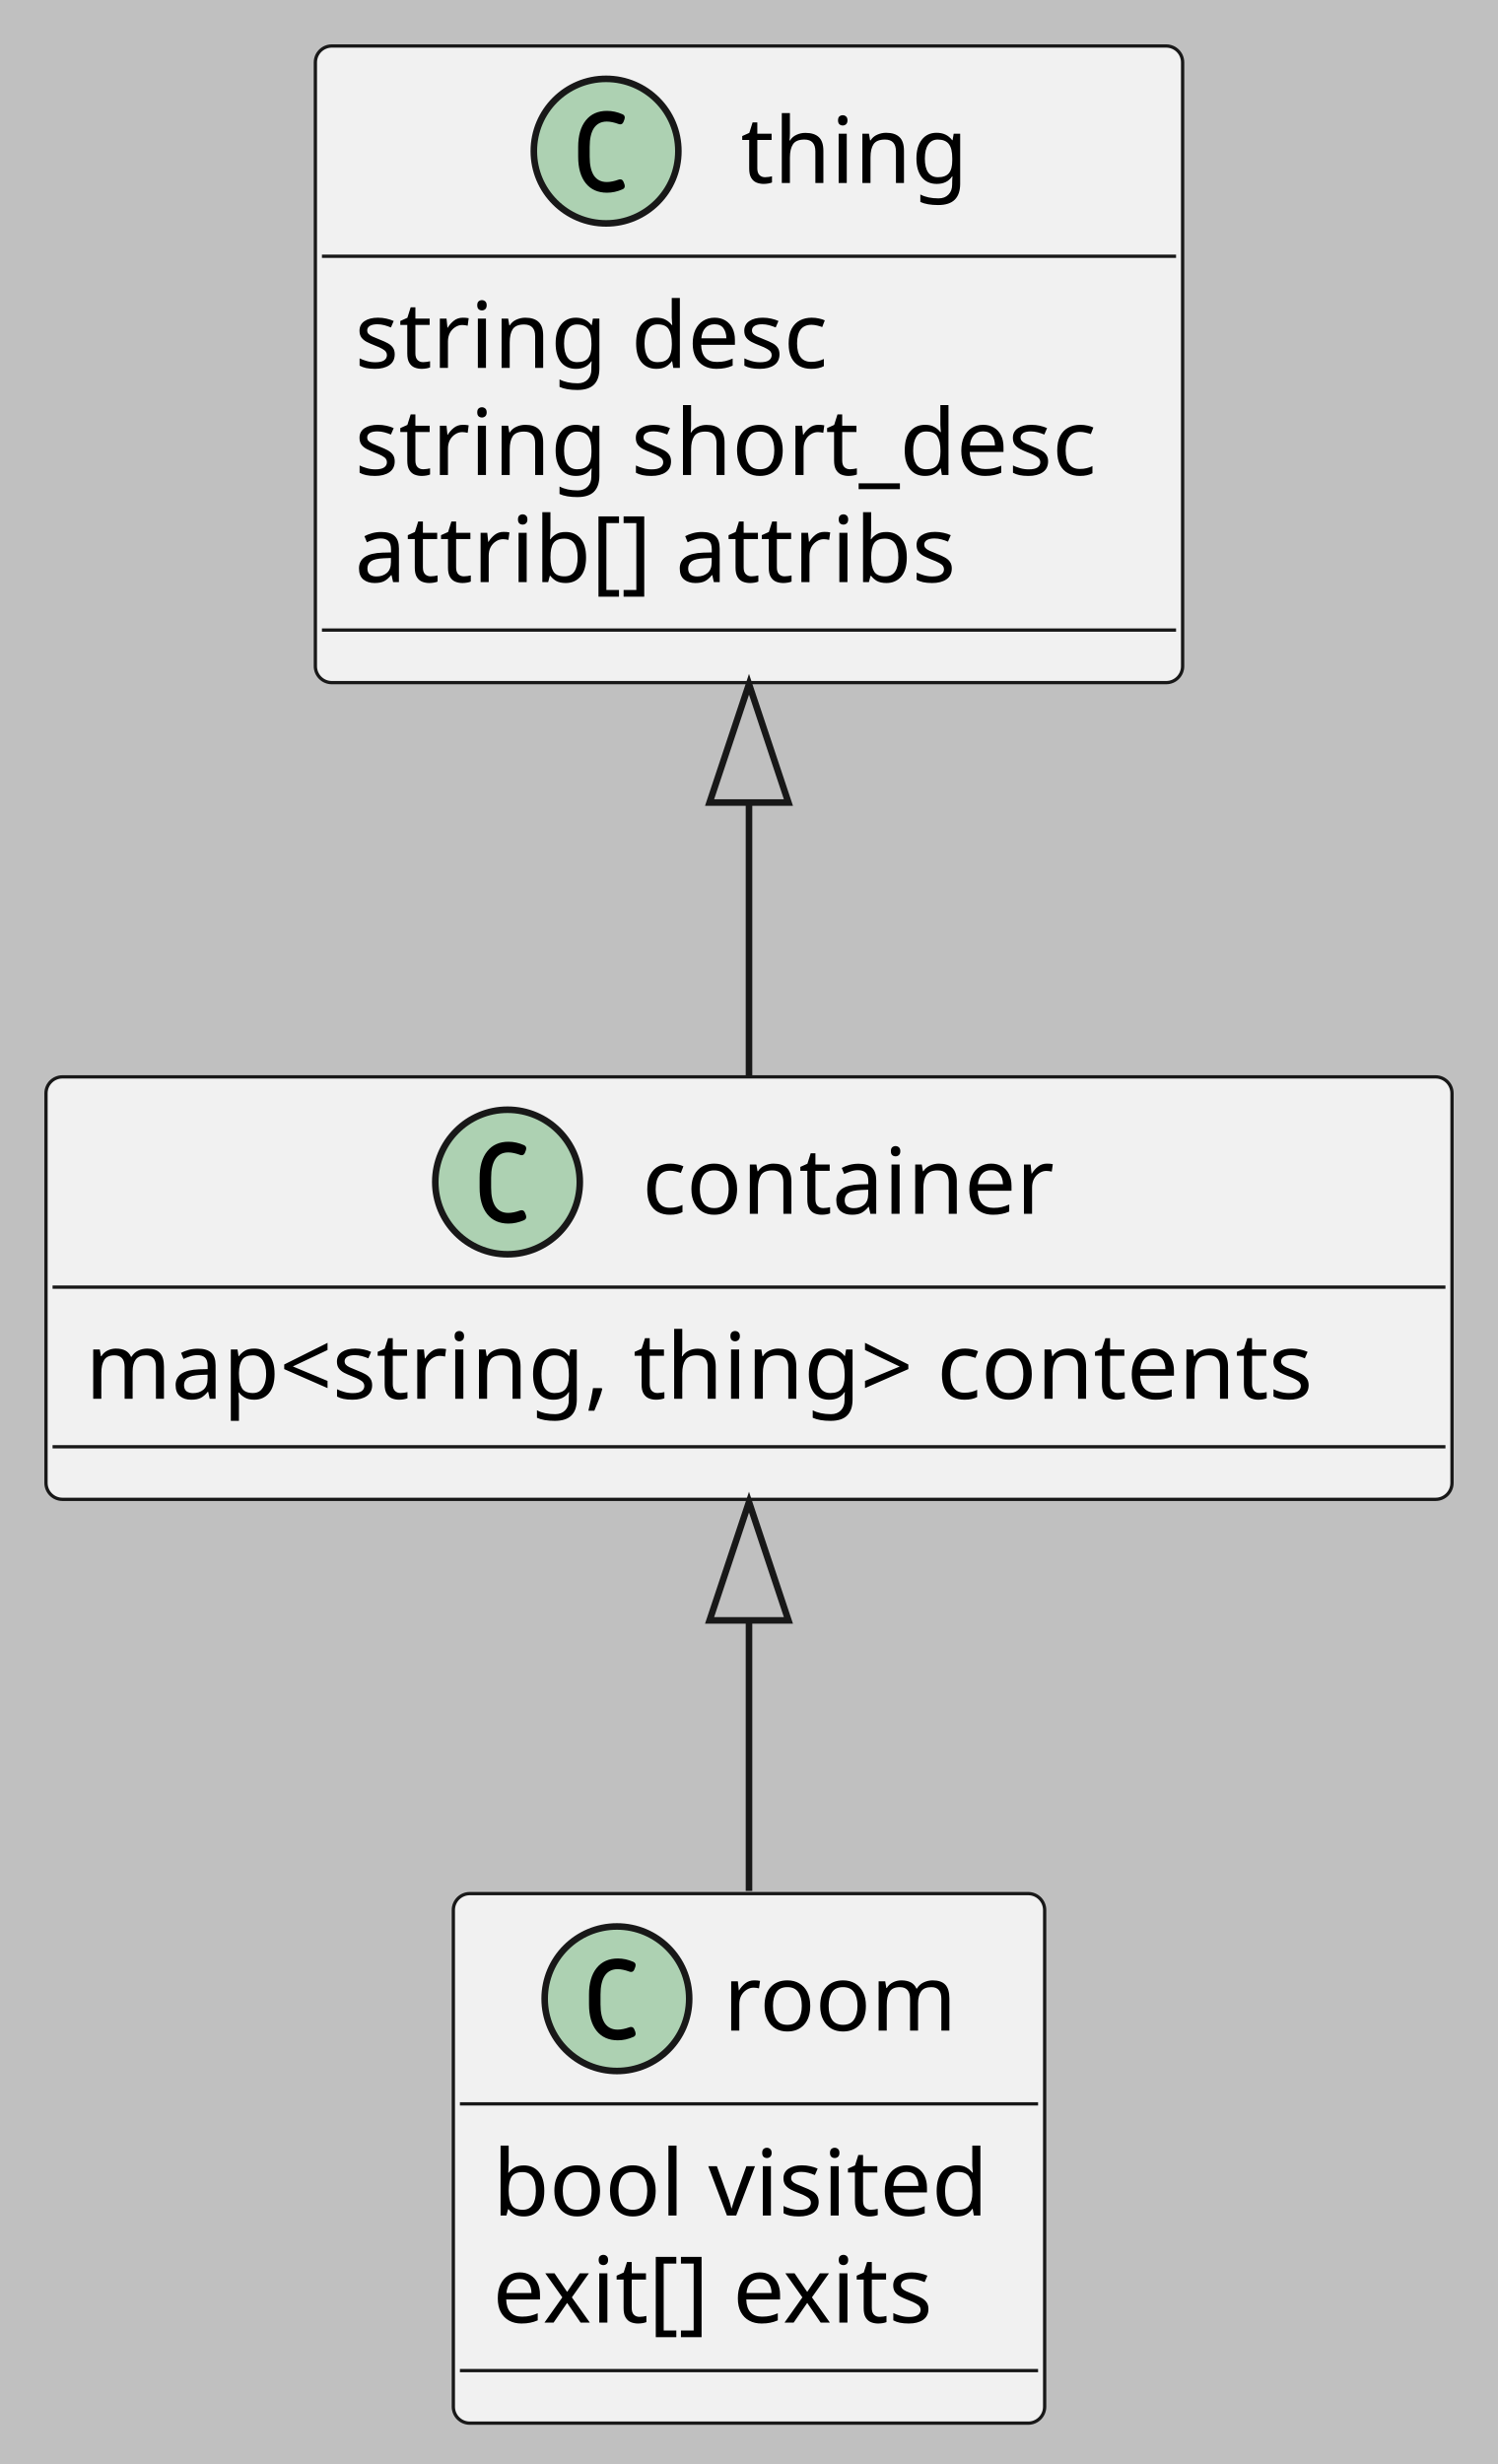
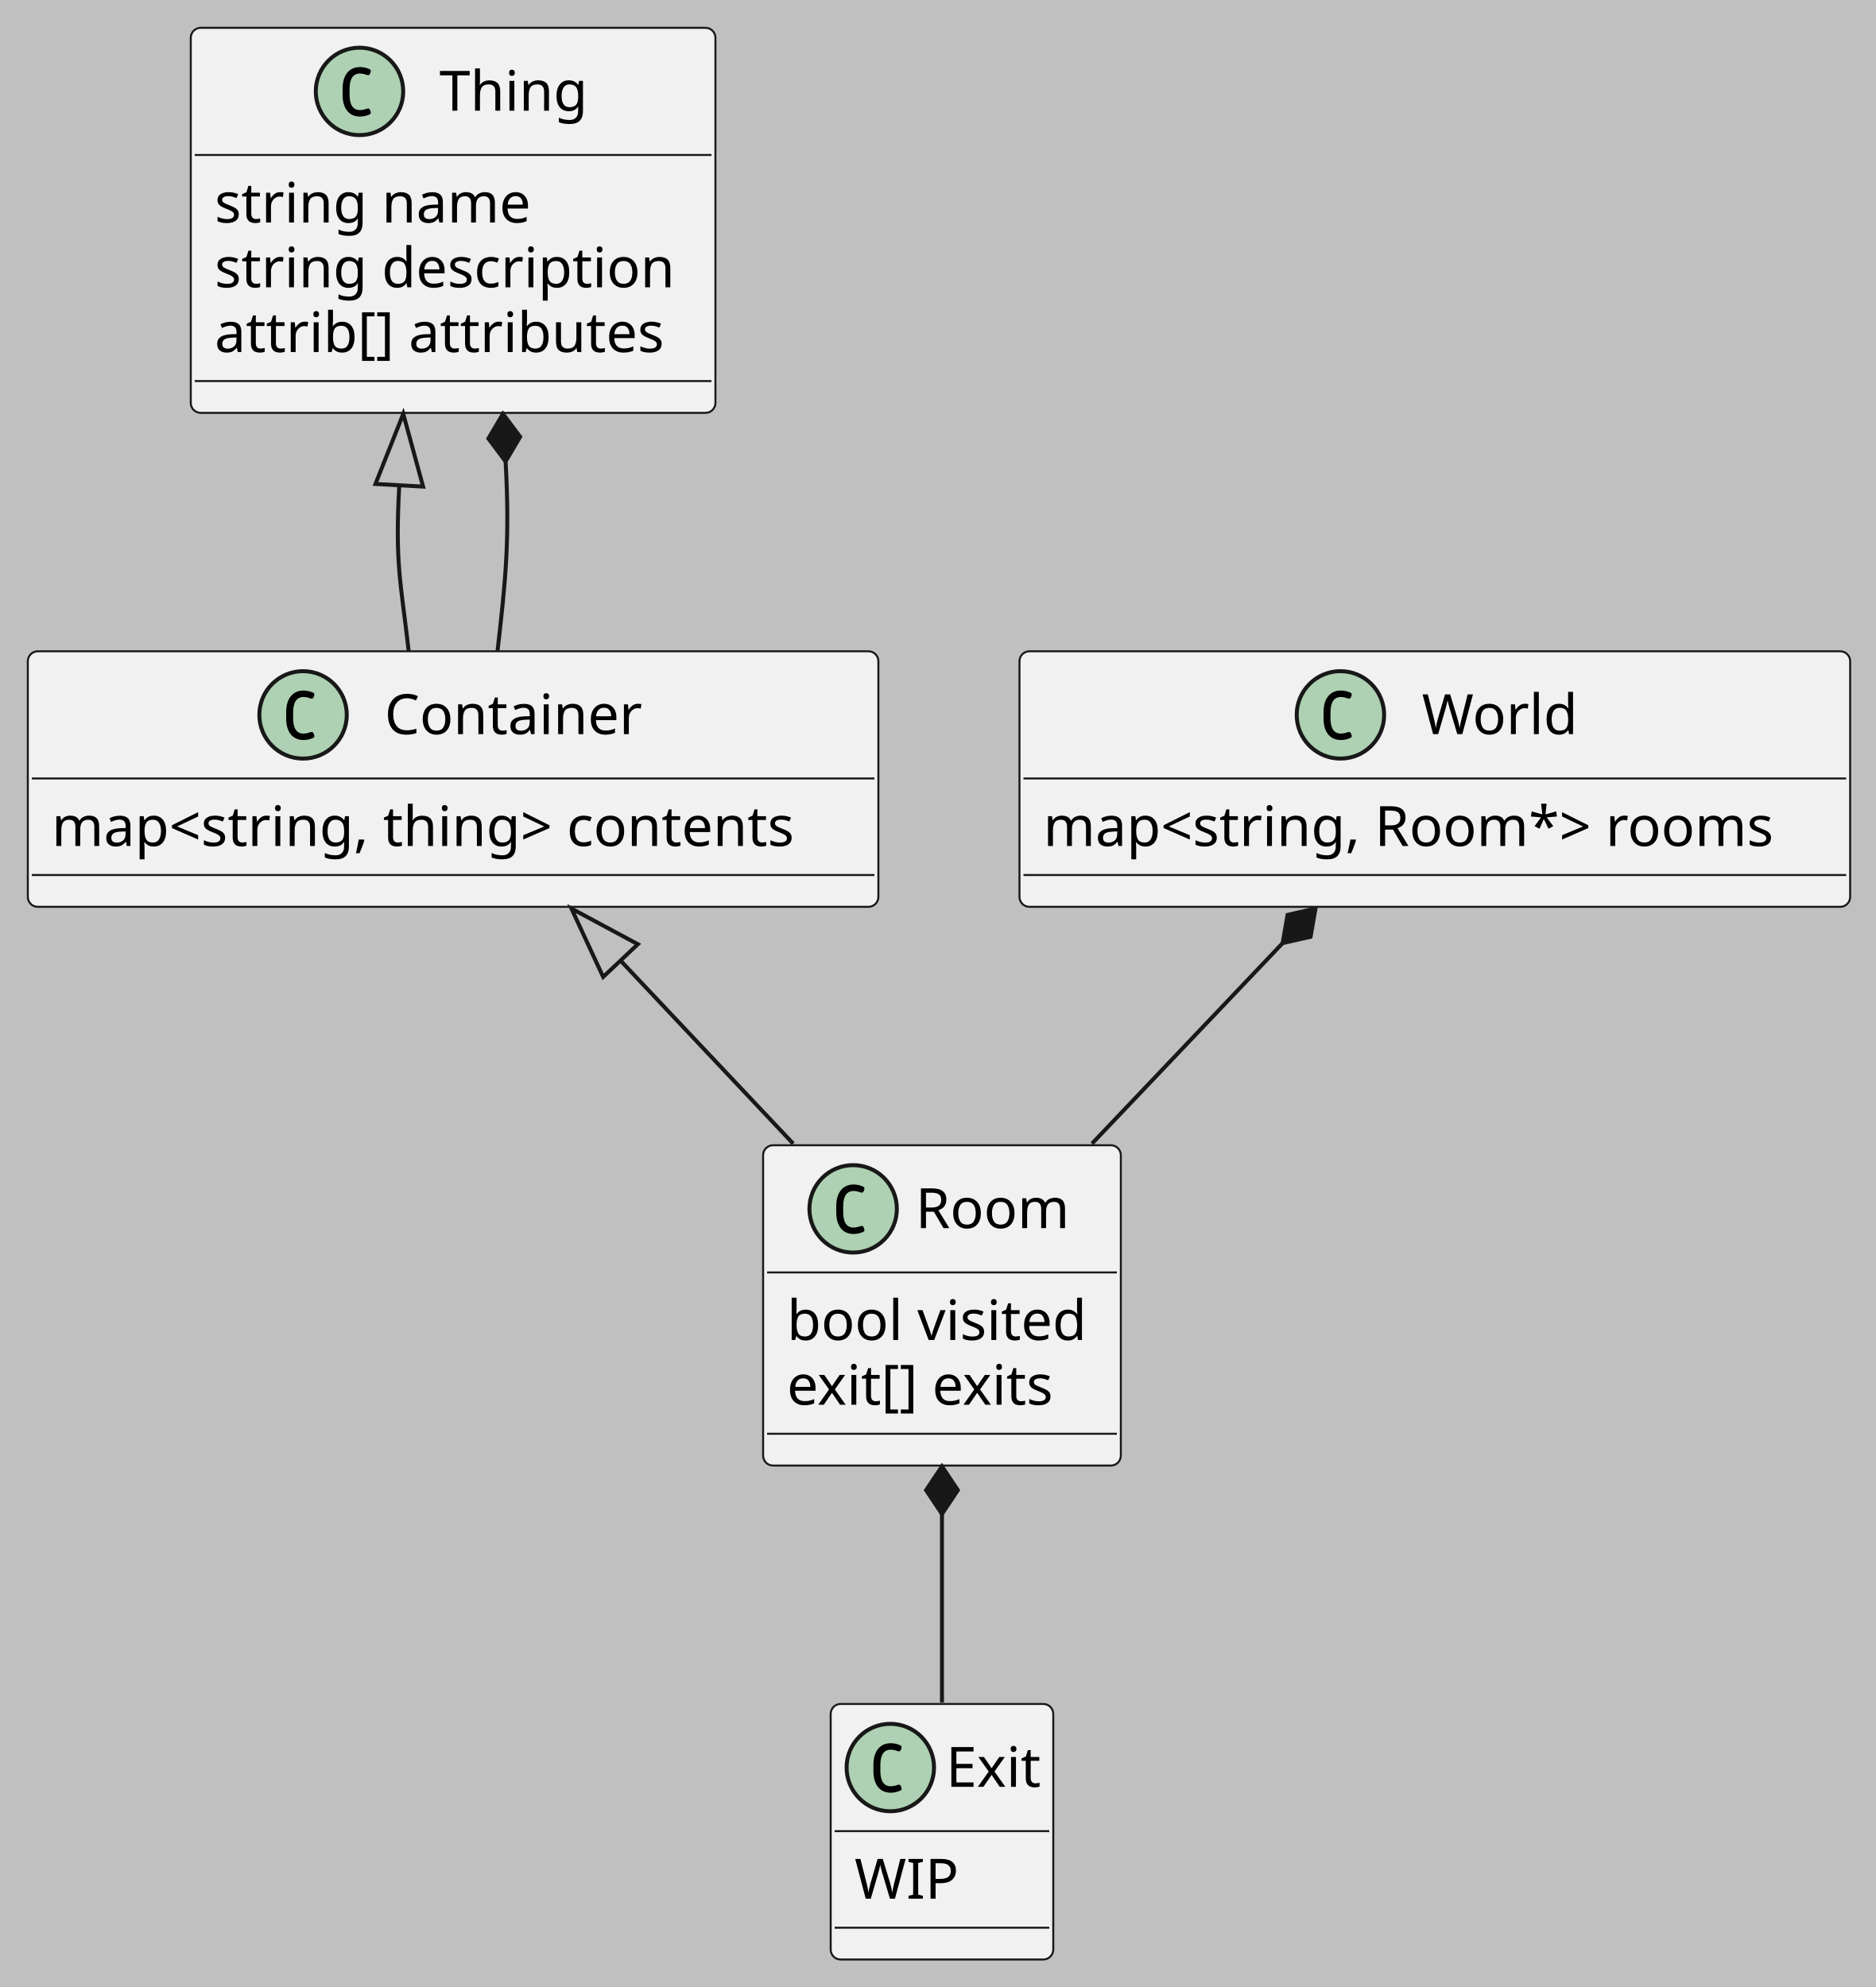
- <svg xmlns="http://www.w3.org/2000/svg" contentStyleType="text/css" height="375px" preserveAspectRatio="none" style="width:228px;height:375px;background:#C0C0C0;" version="1.1" viewBox="0 0 228 375" width="228px" zoomAndPan="magnify">
+ <svg xmlns="http://www.w3.org/2000/svg" contentStyleType="text/css" height="500px" preserveAspectRatio="none" style="width:472px;height:500px;background:#C0C0C0;" version="1.1" viewBox="0 0 472 500" width="472px" zoomAndPan="magnify">
  <defs />
  <g>
-     <rect fill="#C0C0C0" height="375" style="stroke:none;stroke-width:1.0;" width="228" x="0" y="0" />
-     <g id="elem_thing">
-       <rect codeLine="4" fill="#F1F1F1" height="96.891" id="thing" rx="2.5" ry="2.5" style="stroke:#181818;stroke-width:0.5;" width="132" x="48" y="7" />
-       <ellipse cx="92.25" cy="23" fill="#ADD1B2" rx="11" ry="11" style="stroke:#181818;stroke-width:1.0;" />
-       <path d="M95.047,28.047 Q95.094,28.203 95.094,28.312 Q95.094,28.672 94.75,28.812 Q93.578,29.328 92.391,29.328 Q90.312,29.328 89.156,27.891 Q88,26.438 88,23.859 L88,22.359 Q88,19.766 89.156,18.328 Q90.312,16.875 92.391,16.875 Q93.578,16.875 94.75,17.391 Q95.094,17.547 95.094,17.891 Q95.094,18.016 95.047,18.156 L94.891,18.562 Q94.734,18.922 94.406,18.922 Q94.266,18.922 94.156,18.875 Q93.125,18.5 92.359,18.5 Q91.078,18.5 90.406,19.484 Q89.75,20.469 89.75,22.359 L89.75,23.859 Q89.75,25.75 90.406,26.734 Q91.078,27.703 92.359,27.703 Q93.141,27.703 94.141,27.344 Q94.266,27.297 94.406,27.297 Q94.734,27.297 94.891,27.656 L95.047,28.047 Z " fill="#000000" />
-       <text fill="#000000" font-family="sans-serif" font-size="14" lengthAdjust="spacing" textLength="35" x="112.75" y="27.847">thing</text>
+     <rect fill="#C0C0C0" height="500" style="stroke:none;stroke-width:1.0;" width="472" x="0" y="0" />
+     <g id="elem_Thing">
+       <rect codeLine="4" fill="#F1F1F1" height="96.891" id="Thing" rx="2.5" ry="2.5" style="stroke:#181818;stroke-width:0.5;" width="132" x="48" y="7" />
+       <ellipse cx="90.45" cy="23" fill="#ADD1B2" rx="11" ry="11" style="stroke:#181818;stroke-width:1.0;" />
+       <path d="M93.247,28.047 Q93.294,28.203 93.294,28.312 Q93.294,28.672 92.95,28.812 Q91.778,29.328 90.591,29.328 Q88.513,29.328 87.356,27.891 Q86.2,26.438 86.2,23.859 L86.2,22.359 Q86.2,19.766 87.356,18.328 Q88.513,16.875 90.591,16.875 Q91.778,16.875 92.95,17.391 Q93.294,17.547 93.294,17.891 Q93.294,18.016 93.247,18.156 L93.091,18.562 Q92.934,18.922 92.606,18.922 Q92.466,18.922 92.356,18.875 Q91.325,18.5 90.559,18.5 Q89.278,18.5 88.606,19.484 Q87.95,20.469 87.95,22.359 L87.95,23.859 Q87.95,25.75 88.606,26.734 Q89.278,27.703 90.559,27.703 Q91.341,27.703 92.341,27.344 Q92.466,27.297 92.606,27.297 Q92.934,27.297 93.091,27.656 L93.247,28.047 Z " fill="#000000" />
+       <text fill="#000000" font-family="sans-serif" font-size="14" lengthAdjust="spacing" textLength="39" x="110.55" y="27.847">Thing</text>
      <line style="stroke:#181818;stroke-width:0.5;" x1="49" x2="179" y1="39" y2="39" />
-       <text fill="#000000" font-family="sans-serif" font-size="14" lengthAdjust="spacing" textLength="77" x="54" y="55.995">string desc</text>
-       <text fill="#000000" font-family="sans-serif" font-size="14" lengthAdjust="spacing" textLength="120" x="54" y="72.292">string short_desc</text>
-       <text fill="#000000" font-family="sans-serif" font-size="14" lengthAdjust="spacing" textLength="92" x="54" y="88.589">attrib[] attribs</text>
+       <text fill="#000000" font-family="sans-serif" font-size="14" lengthAdjust="spacing" textLength="82" x="54" y="55.995">string name</text>
+       <text fill="#000000" font-family="sans-serif" font-size="14" lengthAdjust="spacing" textLength="120" x="54" y="72.292">string description</text>
+       <text fill="#000000" font-family="sans-serif" font-size="14" lengthAdjust="spacing" textLength="115" x="54" y="88.589">attrib[] attributes</text>
      <line style="stroke:#181818;stroke-width:0.5;" x1="49" x2="179" y1="95.891" y2="95.891" />
    </g>
-     <g id="elem_container">
-       <rect codeLine="10" fill="#F1F1F1" height="64.297" id="container" rx="2.5" ry="2.5" style="stroke:#181818;stroke-width:0.5;" width="214" x="7" y="163.89" />
-       <ellipse cx="77.25" cy="179.89" fill="#ADD1B2" rx="11" ry="11" style="stroke:#181818;stroke-width:1.0;" />
-       <path d="M80.047,184.937 Q80.094,185.093 80.094,185.202 Q80.094,185.562 79.75,185.702 Q78.578,186.218 77.391,186.218 Q75.312,186.218 74.156,184.781 Q73,183.327 73,180.749 L73,179.249 Q73,176.656 74.156,175.218 Q75.312,173.765 77.391,173.765 Q78.578,173.765 79.75,174.281 Q80.094,174.437 80.094,174.781 Q80.094,174.906 80.047,175.046 L79.891,175.452 Q79.734,175.812 79.406,175.812 Q79.266,175.812 79.156,175.765 Q78.125,175.39 77.359,175.39 Q76.078,175.39 75.406,176.374 Q74.75,177.359 74.75,179.249 L74.75,180.749 Q74.75,182.64 75.406,183.624 Q76.078,184.593 77.359,184.593 Q78.141,184.593 79.141,184.234 Q79.266,184.187 79.406,184.187 Q79.734,184.187 79.891,184.546 L80.047,184.937 Z " fill="#000000" />
-       <text fill="#000000" font-family="sans-serif" font-size="14" lengthAdjust="spacing" textLength="65" x="97.75" y="184.737">container</text>
+     <g id="elem_Container">
+       <rect codeLine="10" fill="#F1F1F1" height="64.297" id="Container" rx="2.5" ry="2.5" style="stroke:#181818;stroke-width:0.5;" width="214" x="7" y="163.89" />
+       <ellipse cx="76.25" cy="179.89" fill="#ADD1B2" rx="11" ry="11" style="stroke:#181818;stroke-width:1.0;" />
+       <path d="M79.047,184.937 Q79.094,185.093 79.094,185.202 Q79.094,185.562 78.75,185.702 Q77.578,186.218 76.391,186.218 Q74.312,186.218 73.156,184.781 Q72,183.327 72,180.749 L72,179.249 Q72,176.656 73.156,175.218 Q74.312,173.765 76.391,173.765 Q77.578,173.765 78.75,174.281 Q79.094,174.437 79.094,174.781 Q79.094,174.906 79.047,175.046 L78.891,175.452 Q78.734,175.812 78.406,175.812 Q78.266,175.812 78.156,175.765 Q77.125,175.39 76.359,175.39 Q75.078,175.39 74.406,176.374 Q73.75,177.359 73.75,179.249 L73.75,180.749 Q73.75,182.64 74.406,183.624 Q75.078,184.593 76.359,184.593 Q77.141,184.593 78.141,184.234 Q78.266,184.187 78.406,184.187 Q78.734,184.187 78.891,184.546 L79.047,184.937 Z " fill="#000000" />
+       <text fill="#000000" font-family="sans-serif" font-size="14" lengthAdjust="spacing" textLength="67" x="96.75" y="184.737">Container</text>
      <line style="stroke:#181818;stroke-width:0.5;" x1="8" x2="220" y1="195.89" y2="195.89" />
      <text fill="#000000" font-family="sans-serif" font-size="14" lengthAdjust="spacing" textLength="202" x="13" y="212.885">map&lt;string, thing&gt; contents</text>
      <line style="stroke:#181818;stroke-width:0.5;" x1="8" x2="220" y1="220.187" y2="220.187" />
    </g>
-     <g id="elem_room">
-       <rect codeLine="14" fill="#F1F1F1" height="80.594" id="room" rx="2.5" ry="2.5" style="stroke:#181818;stroke-width:0.5;" width="90" x="69" y="288.19" />
-       <ellipse cx="93.9" cy="304.19" fill="#ADD1B2" rx="11" ry="11" style="stroke:#181818;stroke-width:1.0;" />
-       <path d="M96.697,309.237 Q96.744,309.393 96.744,309.502 Q96.744,309.862 96.4,310.002 Q95.228,310.518 94.041,310.518 Q91.963,310.518 90.806,309.081 Q89.65,307.627 89.65,305.049 L89.65,303.549 Q89.65,300.956 90.806,299.518 Q91.963,298.065 94.041,298.065 Q95.228,298.065 96.4,298.581 Q96.744,298.737 96.744,299.081 Q96.744,299.206 96.697,299.346 L96.541,299.752 Q96.384,300.112 96.056,300.112 Q95.916,300.112 95.806,300.065 Q94.775,299.69 94.009,299.69 Q92.728,299.69 92.056,300.674 Q91.4,301.659 91.4,303.549 L91.4,305.049 Q91.4,306.94 92.056,307.924 Q92.728,308.893 94.009,308.893 Q94.791,308.893 95.791,308.534 Q95.916,308.487 96.056,308.487 Q96.384,308.487 96.541,308.846 L96.697,309.237 Z " fill="#000000" />
-       <text fill="#000000" font-family="sans-serif" font-size="14" lengthAdjust="spacing" textLength="36" x="110.1" y="309.037">room</text>
-       <line style="stroke:#181818;stroke-width:0.5;" x1="70" x2="158" y1="320.19" y2="320.19" />
-       <text fill="#000000" font-family="sans-serif" font-size="14" lengthAdjust="spacing" textLength="78" x="75" y="337.185">bool visited</text>
-       <text fill="#000000" font-family="sans-serif" font-size="14" lengthAdjust="spacing" textLength="70" x="75" y="353.482">exit[] exits</text>
-       <line style="stroke:#181818;stroke-width:0.5;" x1="70" x2="158" y1="360.784" y2="360.784" />
+     <g id="elem_Room">
+       <rect codeLine="14" fill="#F1F1F1" height="80.594" id="Room" rx="2.5" ry="2.5" style="stroke:#181818;stroke-width:0.5;" width="90" x="192" y="288.19" />
+       <ellipse cx="214.65" cy="304.19" fill="#ADD1B2" rx="11" ry="11" style="stroke:#181818;stroke-width:1.0;" />
+       <path d="M217.447,309.237 Q217.494,309.393 217.494,309.502 Q217.494,309.862 217.15,310.002 Q215.978,310.518 214.791,310.518 Q212.713,310.518 211.556,309.081 Q210.4,307.627 210.4,305.049 L210.4,303.549 Q210.4,300.956 211.556,299.518 Q212.713,298.065 214.791,298.065 Q215.978,298.065 217.15,298.581 Q217.494,298.737 217.494,299.081 Q217.494,299.206 217.447,299.346 L217.291,299.752 Q217.134,300.112 216.806,300.112 Q216.666,300.112 216.556,300.065 Q215.525,299.69 214.759,299.69 Q213.478,299.69 212.806,300.674 Q212.15,301.659 212.15,303.549 L212.15,305.049 Q212.15,306.94 212.806,307.924 Q213.478,308.893 214.759,308.893 Q215.541,308.893 216.541,308.534 Q216.666,308.487 216.806,308.487 Q217.134,308.487 217.291,308.846 L217.447,309.237 Z " fill="#000000" />
+       <text fill="#000000" font-family="sans-serif" font-size="14" lengthAdjust="spacing" textLength="41" x="230.35" y="309.037">Room</text>
+       <line style="stroke:#181818;stroke-width:0.5;" x1="193" x2="281" y1="320.19" y2="320.19" />
+       <text fill="#000000" font-family="sans-serif" font-size="14" lengthAdjust="spacing" textLength="78" x="198" y="337.185">bool visited</text>
+       <text fill="#000000" font-family="sans-serif" font-size="14" lengthAdjust="spacing" textLength="70" x="198" y="353.482">exit[] exits</text>
+       <line style="stroke:#181818;stroke-width:0.5;" x1="193" x2="281" y1="360.784" y2="360.784" />
    </g>
-     <g id="link_thing_container">
-       <path codeLine="19" d="M114,122.14 C114,141.87 114,146.2 114,163.79 " fill="none" id="thing-backto-container" style="stroke:#181818;stroke-width:1.0;" />
-       <polygon fill="none" points="114,104.14,108,122.14,120,122.14,114,104.14" style="stroke:#181818;stroke-width:1.0;" />
+     <g id="elem_Exit">
+       <rect codeLine="31" fill="#F1F1F1" height="64.297" id="Exit" rx="2.5" ry="2.5" style="stroke:#181818;stroke-width:0.5;" width="56" x="209" y="428.78" />
+       <ellipse cx="224" cy="444.78" fill="#ADD1B2" rx="11" ry="11" style="stroke:#181818;stroke-width:1.0;" />
+       <path d="M226.797,449.827 Q226.844,449.983 226.844,450.092 Q226.844,450.452 226.5,450.592 Q225.328,451.108 224.141,451.108 Q222.062,451.108 220.906,449.671 Q219.75,448.217 219.75,445.639 L219.75,444.139 Q219.75,441.546 220.906,440.108 Q222.062,438.655 224.141,438.655 Q225.328,438.655 226.5,439.171 Q226.844,439.327 226.844,439.671 Q226.844,439.796 226.797,439.936 L226.641,440.342 Q226.484,440.702 226.156,440.702 Q226.016,440.702 225.906,440.655 Q224.875,440.28 224.109,440.28 Q222.828,440.28 222.156,441.264 Q221.5,442.249 221.5,444.139 L221.5,445.639 Q221.5,447.53 222.156,448.514 Q222.828,449.483 224.109,449.483 Q224.891,449.483 225.891,449.124 Q226.016,449.077 226.156,449.077 Q226.484,449.077 226.641,449.436 L226.797,449.827 Z " fill="#000000" />
+       <text fill="#000000" font-family="sans-serif" font-size="14" lengthAdjust="spacing" textLength="24" x="238" y="449.627">Exit</text>
+       <line style="stroke:#181818;stroke-width:0.5;" x1="210" x2="264" y1="460.78" y2="460.78" />
+       <text fill="#000000" font-family="sans-serif" font-size="14" lengthAdjust="spacing" textLength="25" x="215" y="477.775">WIP</text>
+       <line style="stroke:#181818;stroke-width:0.5;" x1="210" x2="264" y1="485.077" y2="485.077" />
    </g>
-     <g id="link_container_room">
-       <path codeLine="20" d="M114,246.61 C114,264.41 114,268.81 114,287.78 " fill="none" id="container-backto-room" style="stroke:#181818;stroke-width:1.0;" />
-       <polygon fill="none" points="114,228.61,108,246.61,120,246.61,114,228.61" style="stroke:#181818;stroke-width:1.0;" />
+     <g id="elem_World">
+       <rect codeLine="24" fill="#F1F1F1" height="64.297" id="World" rx="2.5" ry="2.5" style="stroke:#181818;stroke-width:0.5;" width="209" x="256.5" y="163.89" />
+       <ellipse cx="337.25" cy="179.89" fill="#ADD1B2" rx="11" ry="11" style="stroke:#181818;stroke-width:1.0;" />
+       <path d="M340.047,184.937 Q340.094,185.093 340.094,185.202 Q340.094,185.562 339.75,185.702 Q338.578,186.218 337.391,186.218 Q335.312,186.218 334.156,184.781 Q333,183.327 333,180.749 L333,179.249 Q333,176.656 334.156,175.218 Q335.312,173.765 337.391,173.765 Q338.578,173.765 339.75,174.281 Q340.094,174.437 340.094,174.781 Q340.094,174.906 340.047,175.046 L339.891,175.452 Q339.734,175.812 339.406,175.812 Q339.266,175.812 339.156,175.765 Q338.125,175.39 337.359,175.39 Q336.078,175.39 335.406,176.374 Q334.75,177.359 334.75,179.249 L334.75,180.749 Q334.75,182.64 335.406,183.624 Q336.078,184.593 337.359,184.593 Q338.141,184.593 339.141,184.234 Q339.266,184.187 339.406,184.187 Q339.734,184.187 339.891,184.546 L340.047,184.937 Z " fill="#000000" />
+       <text fill="#000000" font-family="sans-serif" font-size="14" lengthAdjust="spacing" textLength="39" x="357.75" y="184.737">World</text>
+       <line style="stroke:#181818;stroke-width:0.5;" x1="257.5" x2="464.5" y1="195.89" y2="195.89" />
+       <text fill="#000000" font-family="sans-serif" font-size="14" lengthAdjust="spacing" textLength="197" x="262.5" y="212.885">map&lt;string, Room*&gt; rooms</text>
+       <line style="stroke:#181818;stroke-width:0.5;" x1="257.5" x2="464.5" y1="220.187" y2="220.187" />
+     </g>
+     <g id="link_Thing_Container">
+       <path codeLine="19" d="M100.459,122.112 C99.359,141.852 100.81,146.2 102.82,163.79 " fill="none" id="Thing-backto-Container" style="stroke:#181818;stroke-width:1.0;" />
+       <polygon fill="none" points="101.46,104.14,94.468,121.778,106.449,122.446,101.46,104.14" style="stroke:#181818;stroke-width:1.0;" />
+     </g>
+     <g id="link_Thing_Container">
+       <path codeLine="20" d="M127.208,116.121 C128.308,135.861 127.19,146.2 125.18,163.79 " fill="none" id="Thing-backto-Container-1" style="stroke:#181818;stroke-width:1.0;" />
+       <polygon fill="#181818" points="126.54,104.14,122.88,110.353,127.208,116.121,130.868,109.908,126.54,104.14" style="stroke:#181818;stroke-width:1.0;" />
+     </g>
+     <g id="link_Container_Room">
+       <path codeLine="21" d="M156.121,241.714 C172.901,259.504 181.67,268.81 199.56,287.78 " fill="none" id="Container-backto-Room" style="stroke:#181818;stroke-width:1.0;" />
+       <polygon fill="none" points="143.77,228.62,151.756,245.831,160.486,237.597,143.77,228.62" style="stroke:#181818;stroke-width:1.0;" />
+     </g>
+     <g id="link_Room_Exit">
+       <path codeLine="22" d="M237,380.98 C237,400.02 237,410.56 237,428.43 " fill="none" id="Room-backto-Exit" style="stroke:#181818;stroke-width:1.0;" />
+       <polygon fill="#181818" points="237,368.98,233,374.98,237,380.98,241,374.98,237,368.98" style="stroke:#181818;stroke-width:1.0;" />
+     </g>
+     <g id="link_World_Room">
+       <path codeLine="29" d="M322.713,237.318 C305.803,255.108 292.78,268.81 274.74,287.78 " fill="none" id="World-backto-Room" style="stroke:#181818;stroke-width:1.0;" />
+       <polygon fill="#181818" points="330.98,228.62,323.947,230.213,322.713,237.318,329.745,235.725,330.98,228.62" style="stroke:#181818;stroke-width:1.0;" />
    </g>
  </g>
</svg>
